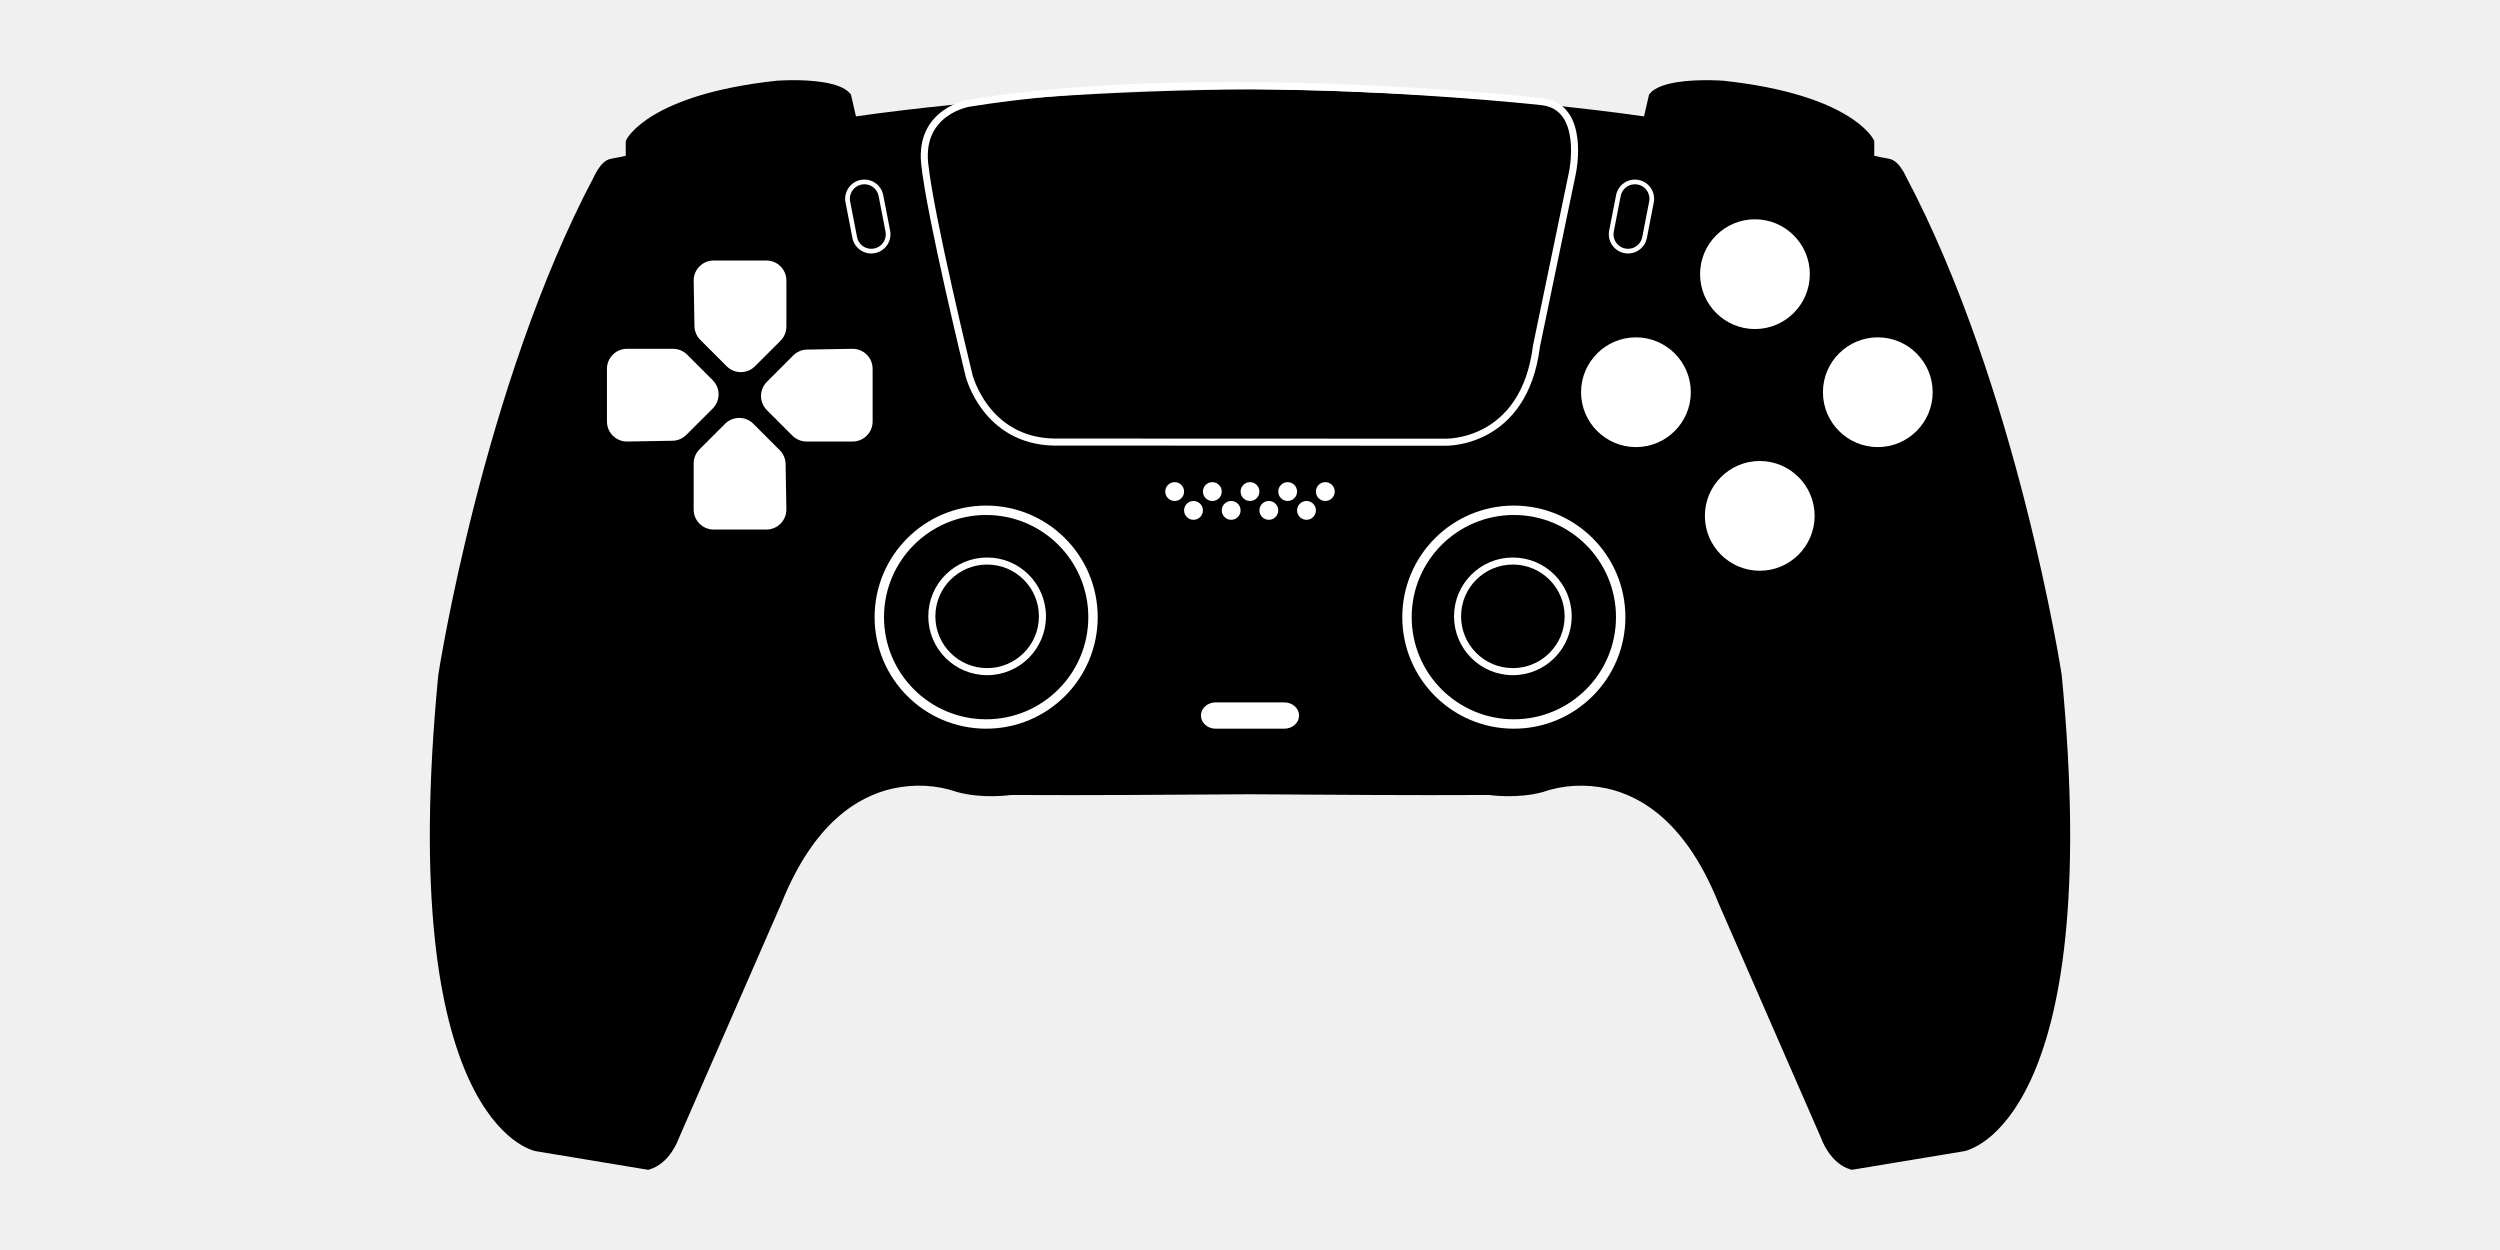
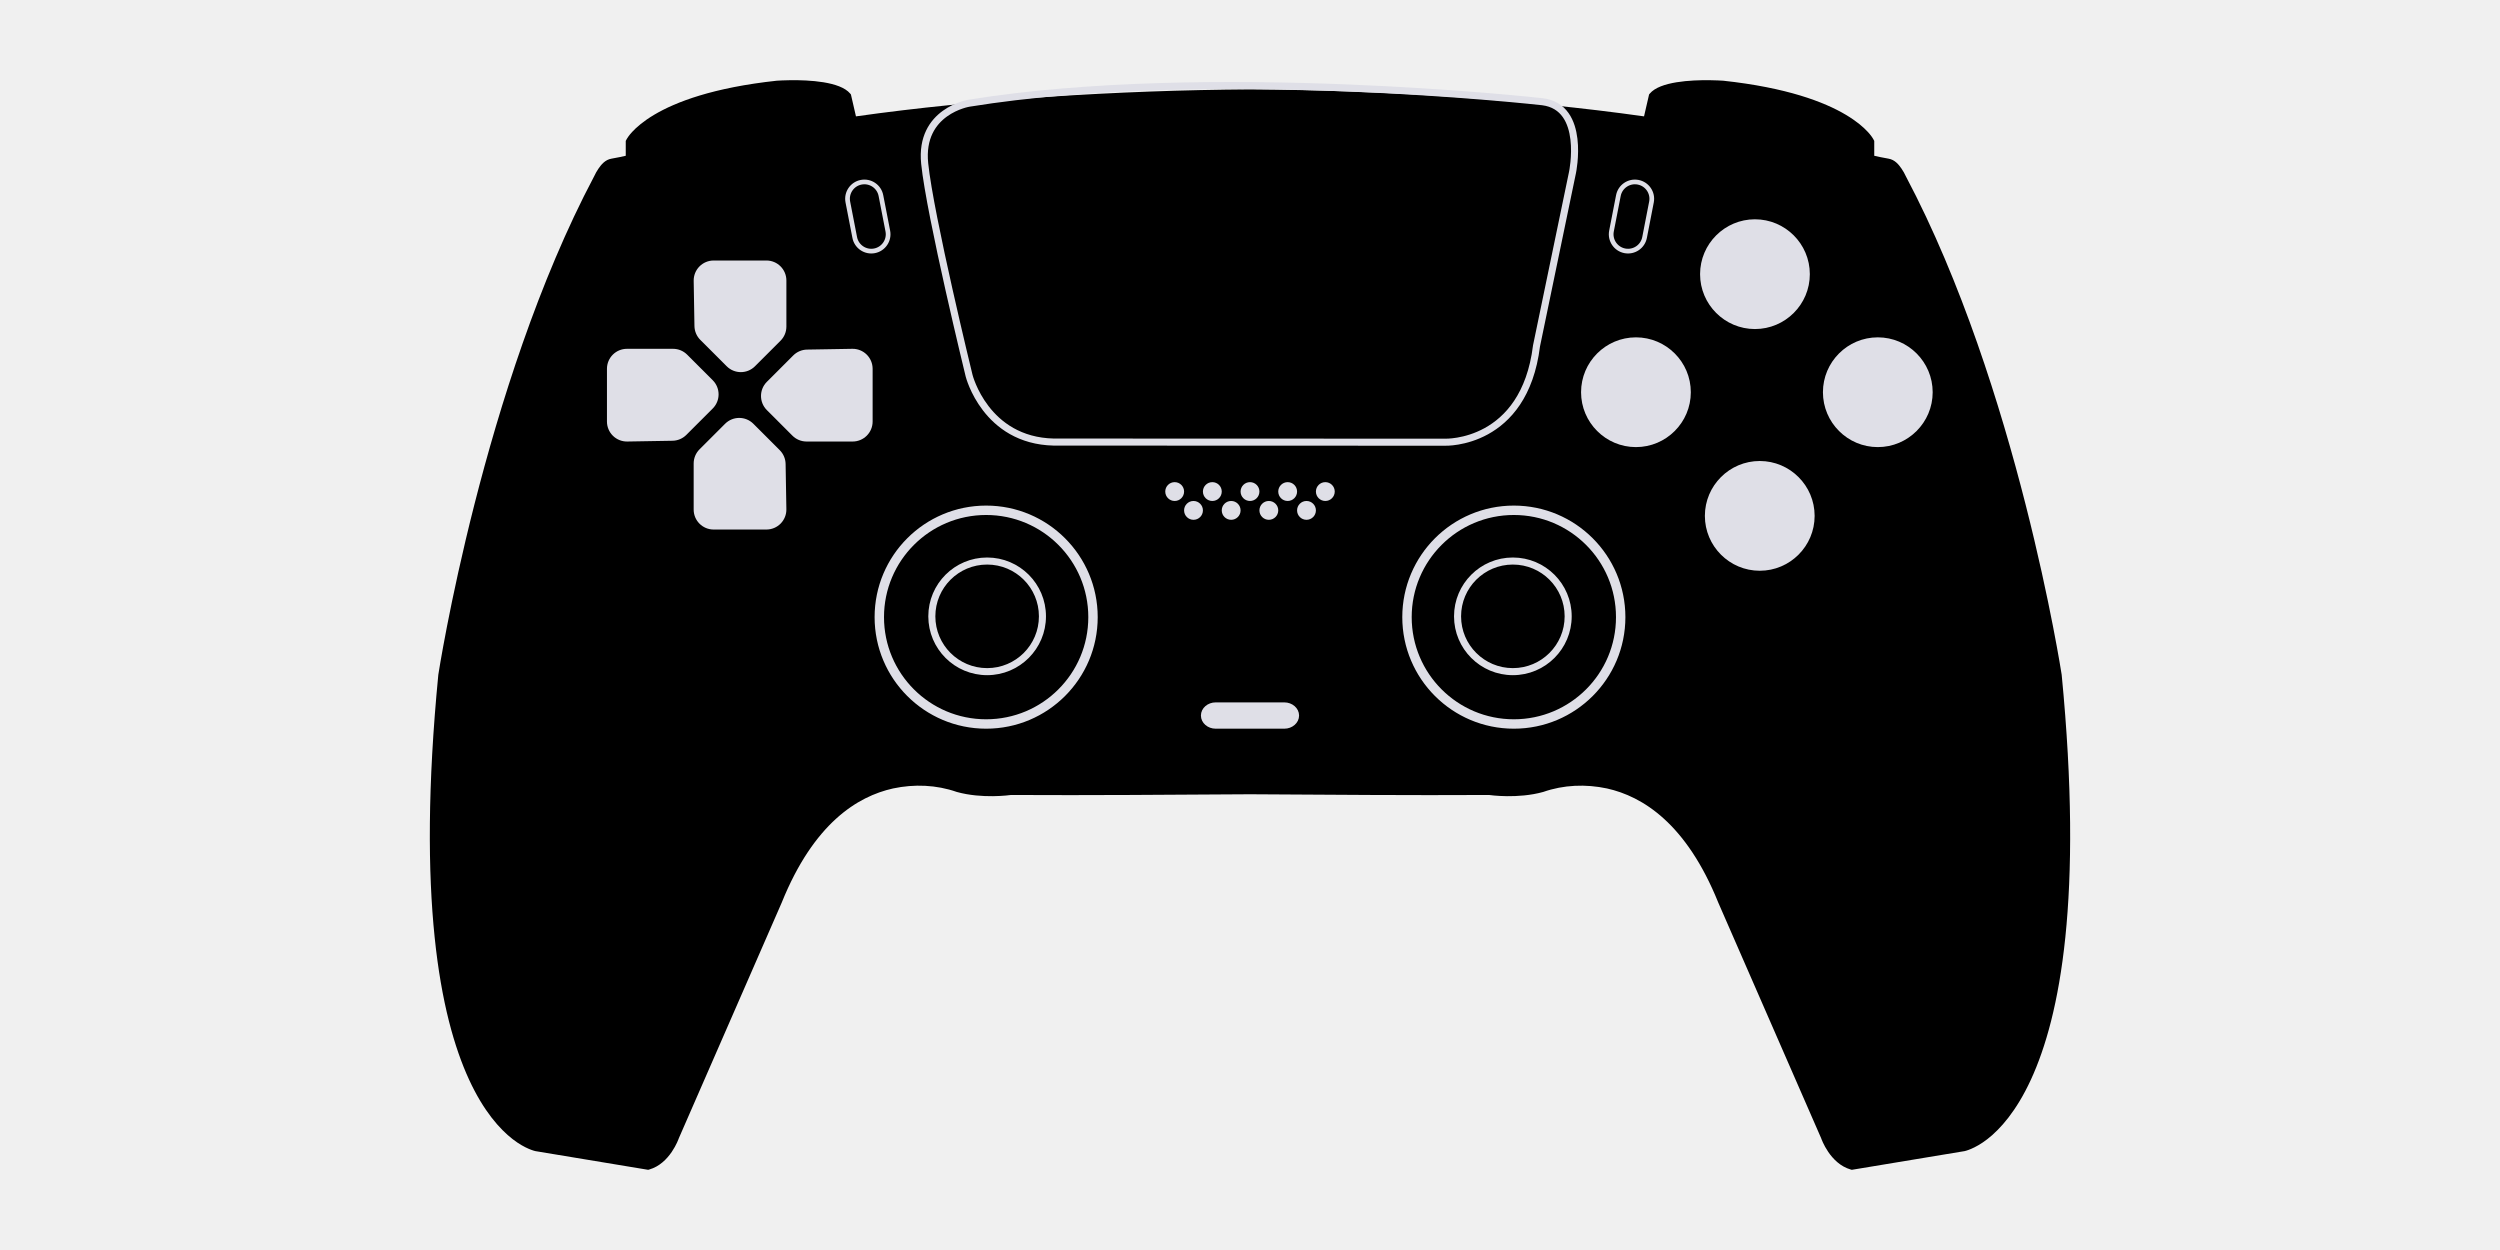
<svg xmlns="http://www.w3.org/2000/svg" width="1000" height="500">
  <path d="M6729.31-2598.635c-2.644.033-4.69.15-5.606.21h-.074c-27.05 2.928-42.96 9.011-52.186 14.491-4.612 2.74-7.55 5.33-9.351 7.281-1.338 1.45-2.176 2.663-2.748 3.848v6.316c-1.217.275-3.412.791-6.04 1.223-2.728.448-4.386 2.54-5.57 4.26a22 22 0 0 0-1.841 3.261c-47.434 89.624-66.258 211.881-66.258 211.881l-.01.057-.01.06c-9.207 94.867.66 145.318 13.088 172.273 6.214 13.477 13.09 21.07 18.51 25.285 5.418 4.215 9.62 5.088 9.62 5.088l.025.01 48.038 7.967.431-.124c8.849-2.512 12.498-13.018 12.606-13.331l43.75-100.192.01-.025c13.62-33.74 32.208-45.182 47.363-48.56 9.009-1.915 18.401-1.558 27.107 1.49 10.796 3.018 22.634 1.347 23.041 1.289 33.891.198 67.79-.11 101.688-.305 33.898.195 67.796.503 101.687.305.408.058 12.246 1.729 23.041-1.29 8.706-3.047 18.099-3.404 27.108-1.49 15.154 3.38 33.744 14.821 47.363 48.561l.01.025 43.75 100.192c.107.313 3.757 10.819 12.606 13.332l.431.123 48.037-7.967.025-.01s4.203-.873 9.621-5.088c5.42-4.215 12.296-11.808 18.51-25.285 12.428-26.955 22.295-77.406 13.088-172.274l-.01-.059-.01-.057s-18.824-122.257-66.258-211.88a22 22 0 0 0-1.842-3.262c-1.183-1.72-2.841-3.812-5.57-4.26-2.628-.432-4.822-.948-6.039-1.223v-6.316c-.572-1.185-1.41-2.399-2.748-3.848-1.802-1.952-4.739-4.541-9.352-7.281-9.225-5.48-25.136-11.563-52.185-14.49h-.074c-.917-.061-2.962-.178-5.606-.211-7.929-.1-21.23.55-25.513 5.693l-.305.367-2.146 9.325c-51.778-7.303-111.016-11.082-167.62-11.485-56.603.403-115.841 4.182-167.619 11.485l-2.146-9.325-.305-.367c-4.283-5.143-17.584-5.793-25.514-5.693z" style="fill:#000;fill-rule:evenodd;stroke-width:3.066;stroke-linecap:round;stroke-miterlimit:7;paint-order:stroke markers fill" transform="translate(-6011.616 2475.629)scale(.94032)" />
-   <g transform="translate(103.953 42.493)scale(.78688)">
-     <circle cx="465.022" cy="195.876" r="4.786" style="font-variation-settings:normal;opacity:1;vector-effect:none;fill:#fff;fill-opacity:1;fill-rule:evenodd;stroke-width:26.457;stroke-linecap:butt;stroke-linejoin:miter;stroke-miterlimit:4;stroke-dasharray:none;stroke-dashoffset:0;stroke-opacity:1;-inkscape-stroke:none;stop-color:#000;stop-opacity:1" />
-     <circle cx="474.595" cy="205.449" r="4.786" style="font-variation-settings:normal;opacity:1;vector-effect:none;fill:#fff;fill-opacity:1;fill-rule:evenodd;stroke-width:26.457;stroke-linecap:butt;stroke-linejoin:miter;stroke-miterlimit:4;stroke-dasharray:none;stroke-dashoffset:0;stroke-opacity:1;-inkscape-stroke:none;stop-color:#000;stop-opacity:1" />
-     <circle cx="484.168" cy="195.876" r="4.786" style="font-variation-settings:normal;opacity:1;vector-effect:none;fill:#fff;fill-opacity:1;fill-rule:evenodd;stroke-width:26.457;stroke-linecap:butt;stroke-linejoin:miter;stroke-miterlimit:4;stroke-dasharray:none;stroke-dashoffset:0;stroke-opacity:1;-inkscape-stroke:none;stop-color:#000;stop-opacity:1" />
-     <circle cx="493.741" cy="205.449" r="4.786" style="font-variation-settings:normal;opacity:1;vector-effect:none;fill:#fff;fill-opacity:1;fill-rule:evenodd;stroke-width:26.457;stroke-linecap:butt;stroke-linejoin:miter;stroke-miterlimit:4;stroke-dasharray:none;stroke-dashoffset:0;stroke-opacity:1;-inkscape-stroke:none;stop-color:#000;stop-opacity:1" />
-     <circle cx="503.314" cy="195.876" r="4.786" style="font-variation-settings:normal;opacity:1;vector-effect:none;fill:#fff;fill-opacity:1;fill-rule:evenodd;stroke-width:26.457;stroke-linecap:butt;stroke-linejoin:miter;stroke-miterlimit:4;stroke-dasharray:none;stroke-dashoffset:0;stroke-opacity:1;-inkscape-stroke:none;stop-color:#000;stop-opacity:1" />
-     <circle cx="512.887" cy="205.449" r="4.786" style="font-variation-settings:normal;opacity:1;vector-effect:none;fill:#fff;fill-opacity:1;fill-rule:evenodd;stroke-width:26.457;stroke-linecap:butt;stroke-linejoin:miter;stroke-miterlimit:4;stroke-dasharray:none;stroke-dashoffset:0;stroke-opacity:1;-inkscape-stroke:none;stop-color:#000;stop-opacity:1" />
-     <circle cx="522.459" cy="195.876" r="4.786" style="font-variation-settings:normal;opacity:1;vector-effect:none;fill:#fff;fill-opacity:1;fill-rule:evenodd;stroke-width:26.457;stroke-linecap:butt;stroke-linejoin:miter;stroke-miterlimit:4;stroke-dasharray:none;stroke-dashoffset:0;stroke-opacity:1;-inkscape-stroke:none;stop-color:#000;stop-opacity:1" />
-     <circle cx="532.032" cy="205.449" r="4.786" style="font-variation-settings:normal;opacity:1;vector-effect:none;fill:#fff;fill-opacity:1;fill-rule:evenodd;stroke-width:26.457;stroke-linecap:butt;stroke-linejoin:miter;stroke-miterlimit:4;stroke-dasharray:none;stroke-dashoffset:0;stroke-opacity:1;-inkscape-stroke:none;stop-color:#000;stop-opacity:1" />
-     <circle cx="541.605" cy="195.876" r="4.786" style="font-variation-settings:normal;opacity:1;vector-effect:none;fill:#fff;fill-opacity:1;fill-rule:evenodd;stroke-width:26.457;stroke-linecap:butt;stroke-linejoin:miter;stroke-miterlimit:4;stroke-dasharray:none;stroke-dashoffset:0;stroke-opacity:1;-inkscape-stroke:none;stop-color:#000;stop-opacity:1" />
+   <circle cx="469.87" cy="196.624" r="3.766" style="font-variation-settings:normal;vector-effect:none;fill:#dfdfe7;fill-opacity:1;fill-rule:evenodd;stroke-width:20.818;stroke-linecap:butt;stroke-linejoin:miter;stroke-miterlimit:4;stroke-dasharray:none;stroke-dashoffset:0;stroke-opacity:1;-inkscape-stroke:none;stop-color:#000" />
+   <circle cx="477.402" cy="204.157" r="3.766" style="font-variation-settings:normal;vector-effect:none;fill:#dfdfe7;fill-opacity:1;fill-rule:evenodd;stroke-width:20.818;stroke-linecap:butt;stroke-linejoin:miter;stroke-miterlimit:4;stroke-dasharray:none;stroke-dashoffset:0;stroke-opacity:1;-inkscape-stroke:none;stop-color:#000" />
+   <circle cx="484.935" cy="196.624" r="3.766" style="font-variation-settings:normal;vector-effect:none;fill:#dfdfe7;fill-opacity:1;fill-rule:evenodd;stroke-width:20.818;stroke-linecap:butt;stroke-linejoin:miter;stroke-miterlimit:4;stroke-dasharray:none;stroke-dashoffset:0;stroke-opacity:1;-inkscape-stroke:none;stop-color:#000" />
+   <circle cx="492.468" cy="204.157" r="3.766" style="font-variation-settings:normal;vector-effect:none;fill:#dfdfe7;fill-opacity:1;fill-rule:evenodd;stroke-width:20.818;stroke-linecap:butt;stroke-linejoin:miter;stroke-miterlimit:4;stroke-dasharray:none;stroke-dashoffset:0;stroke-opacity:1;-inkscape-stroke:none;stop-color:#000" />
+   <circle cx="500.001" cy="196.624" r="3.766" style="font-variation-settings:normal;vector-effect:none;fill:#dfdfe7;fill-opacity:1;fill-rule:evenodd;stroke-width:20.818;stroke-linecap:butt;stroke-linejoin:miter;stroke-miterlimit:4;stroke-dasharray:none;stroke-dashoffset:0;stroke-opacity:1;-inkscape-stroke:none;stop-color:#000" />
+   <circle cx="507.534" cy="204.157" r="3.766" style="font-variation-settings:normal;vector-effect:none;fill:#dfdfe7;fill-opacity:1;fill-rule:evenodd;stroke-width:20.818;stroke-linecap:butt;stroke-linejoin:miter;stroke-miterlimit:4;stroke-dasharray:none;stroke-dashoffset:0;stroke-opacity:1;-inkscape-stroke:none;stop-color:#000" />
+   <circle cx="515.066" cy="196.624" r="3.766" style="font-variation-settings:normal;vector-effect:none;fill:#dfdfe7;fill-opacity:1;fill-rule:evenodd;stroke-width:20.818;stroke-linecap:butt;stroke-linejoin:miter;stroke-miterlimit:4;stroke-dasharray:none;stroke-dashoffset:0;stroke-opacity:1;-inkscape-stroke:none;stop-color:#000" />
+   <circle cx="522.598" cy="204.157" r="3.766" style="font-variation-settings:normal;vector-effect:none;fill:#dfdfe7;fill-opacity:1;fill-rule:evenodd;stroke-width:20.818;stroke-linecap:butt;stroke-linejoin:miter;stroke-miterlimit:4;stroke-dasharray:none;stroke-dashoffset:0;stroke-opacity:1;-inkscape-stroke:none;stop-color:#000" />
+   <circle cx="530.131" cy="196.624" r="3.766" style="font-variation-settings:normal;vector-effect:none;fill:#dfdfe7;fill-opacity:1;fill-rule:evenodd;stroke-width:20.818;stroke-linecap:butt;stroke-linejoin:miter;stroke-miterlimit:4;stroke-dasharray:none;stroke-dashoffset:0;stroke-opacity:1;-inkscape-stroke:none;stop-color:#000" />
+   <path fill="none" stroke="#747474" stroke-width="2.821" d="M387.645 150.29s6.536 25.925 33.822 26.536l156.642.055s31.595 1.097 36.493-38.51l14.403-69.42s5.513-26.046-11.992-28.258c0 0-133.323-14.96-229.367.583 0 0-19.92 3.127-17.772 24.117s17.771 84.897 17.771 84.897z" data-name="路径 3247" style="stroke:#dfdfe7;stroke-opacity:1" />
+   <g style="fill:none;stroke:#dfdfe7;stroke-opacity:1" transform="translate(-6011.616 2475.629)scale(.94032)">
+     <rect width="14.338" height="29.716" x="1" y="1" stroke="#747474" stroke-width="2" data-name="矩形 709" rx="7.169" style="stroke:#dfdfe7;stroke-opacity:1" transform="rotate(-169 3424.588 -1603.206)" />
  </g>
-   <g transform="translate(-6011.616 2475.629)scale(.94032)">
-     <path fill="none" stroke="#747474" stroke-width="3" d="M6805.408-2472.923s6.951 27.57 35.968 28.22l166.584.059s33.6 1.166 38.809-40.954l15.317-73.826s5.863-27.7-12.753-30.052c0 0-141.785-15.909-243.924.62 0 0-21.185 3.325-18.9 25.648s18.899 90.285 18.899 90.285z" data-name="路径 3247" style="opacity:1;stroke:#fff" />
-     <g fill="none">
-       <g style="opacity:1;stroke:#fff;stroke-opacity:1">
-         <rect width="14.338" height="29.716" x="1" y="1" stroke="#747474" stroke-width="2" data-name="矩形 709" rx="7.169" style="stroke:#fff;stroke-opacity:1" transform="rotate(-169 3424.588 -1603.206)" />
-       </g>
-       <rect width="14.338" height="29.716" x="7115.687" y="-1218.508" rx="7.169" style="opacity:1;stroke:#fff;stroke-width:2;stroke-opacity:1" transform="rotate(-11)" />
-     </g>
-     <g fill="none" stroke="#747474" stroke-width="2" style="fill:#fff;stroke:#fff">
-       <path d="M6733.682-2156.324h22.444a7.5 7.5 0 0 1 7.5 7.5v19.613a7.5 7.5 0 0 1-2.2 5.3l-10.877 10.872a7.5 7.5 0 0 1-10.6 0l-11.237-11.235a7.5 7.5 0 0 1-2.194-5.172l-.328-19.254a7.5 7.5 0 0 1 7.493-7.624z" data-name="路径 11" style="fill:#fff;fill-opacity:1;stroke:#fff;stroke-opacity:1" transform="translate(-36.946 -364.61)" />
-       <path d="M6800.308-2111.267v22.443a7.5 7.5 0 0 1-7.5 7.5h-19.61a7.5 7.5 0 0 1-5.3-2.2l-10.876-10.877a7.5 7.5 0 0 1 0-10.6l11.237-11.237a7.5 7.5 0 0 1 5.17-2.194l19.26-.33a7.5 7.5 0 0 1 7.62 7.495z" data-name="路径 12" style="fill:#fff;fill-opacity:1;stroke:#fff;stroke-opacity:1" transform="translate(-36.946 -364.61)" />
-       <path d="M6689.298-2088.824v-22.442a7.5 7.5 0 0 1 7.5-7.495h19.613a7.5 7.5 0 0 1 5.3 2.2l10.878 10.878a7.5 7.5 0 0 1 0 10.6l-11.237 11.236a7.5 7.5 0 0 1-5.17 2.195l-19.255.328a7.5 7.5 0 0 1-7.63-7.5z" data-name="路径 13" style="fill:#fff;fill-opacity:1;stroke:#fff;stroke-opacity:1" transform="translate(-36.946 -364.61)" />
-       <path d="M6756.126-2043.885h-22.444a7.5 7.5 0 0 1-7.5-7.495v-19.613a7.5 7.5 0 0 1 2.2-5.3l10.88-10.877a7.5 7.5 0 0 1 10.6 0l11.235 11.237a7.5 7.5 0 0 1 2.194 5.172l.328 19.254a7.5 7.5 0 0 1-7.494 7.622z" data-name="路径 14" style="fill:#fff;fill-opacity:1;stroke:#fff;stroke-opacity:1" transform="translate(-36.946 -364.61)" />
-     </g>
-     <rect width="39.757" height="9.198" x="6905.015" y="-2332.97" rx="5.298" style="opacity:1;fill:#fff;fill-rule:evenodd;stroke:#fff;stroke-width:1.995;stroke-linecap:round;stroke-miterlimit:7;paint-order:stroke markers fill" />
-     <path d="M7139.695-2539.468c-12.874 0-23.344 10.47-23.344 23.344s10.47 23.342 23.344 23.342 23.342-10.467 23.342-23.342-10.468-23.343-23.342-23.343m-50.627 50.22c-12.874 0-23.344 10.469-23.344 23.343s10.47 23.344 23.344 23.344 23.342-10.47 23.342-23.344-10.468-23.344-23.342-23.344m102.887 0c-12.875 0-23.344 10.469-23.344 23.343s10.47 23.344 23.344 23.344 23.34-10.47 23.34-23.344-10.466-23.344-23.34-23.344m-50.22 52.601c-12.873 0-23.343 10.47-23.343 23.344s10.47 23.342 23.344 23.342 23.342-10.468 23.342-23.342-10.468-23.344-23.342-23.344" style="baseline-shift:baseline;display:inline;overflow:visible;vector-effect:none;fill:#fff;stop-color:#000" />
-     <g fill="none">
-       <g stroke="#747474" stroke-width="2" data-name="椭圆 2165" style="opacity:1;stroke:#fff;stroke-opacity:1" transform="translate(7012.684 -2394.597)">
-         <circle cx="24.027" cy="24.027" r="24.027" stroke="none" style="stroke:#fff;stroke-opacity:1" />
-         <circle cx="24.027" cy="24.027" r="23.027" style="stroke:#fff;stroke-opacity:1" />
-       </g>
-       <circle cx="7037.129" cy="-2370.228" r="45.453" style="opacity:1;stroke:#fff;stroke-width:4;stroke-opacity:1" />
-       <g transform="matrix(-1 0 0 1 13849.786 0)">
-         <g stroke="#747474" stroke-width="2" data-name="椭圆 2165" style="opacity:1;stroke:#fff;stroke-opacity:1" transform="translate(7012.684 -2394.597)">
-           <circle cx="24.027" cy="24.027" r="24.027" stroke="none" style="stroke:#fff;stroke-opacity:1" />
-           <circle cx="24.027" cy="24.027" r="23.027" style="stroke:#fff;stroke-opacity:1" />
-         </g>
-         <circle cx="7037.129" cy="-2370.228" r="45.453" style="opacity:1;stroke:#fff;stroke-width:4;stroke-opacity:1" />
-       </g>
-     </g>
+   <rect width="13.482" height="27.943" x="317.485" y="137.287" rx="6.741" style="fill:none;stroke:#dfdfe7;stroke-width:1.881;stroke-opacity:1" transform="rotate(-11)" />
+   <path d="M285.459 105.144h21.104a7.05 7.05 0 0 1 7.053 7.053v18.442a7.05 7.05 0 0 1-2.069 4.984l-10.228 10.223a7.05 7.05 0 0 1-9.967 0l-10.567-10.564a7.05 7.05 0 0 1-2.063-4.864l-.308-18.105a7.05 7.05 0 0 1 7.046-7.169z" data-name="路径 11" style="fill:#dfdfe7;fill-opacity:1;stroke:#dfdfe7;stroke-width:1.881;stroke-opacity:1" />
+   <path d="M348.109 147.512v21.104a7.05 7.05 0 0 1-7.053 7.052h-18.44a7.05 7.05 0 0 1-4.983-2.068l-10.227-10.228a7.05 7.05 0 0 1 0-9.968l10.566-10.566a7.05 7.05 0 0 1 4.862-2.063l18.11-.31a7.05 7.05 0 0 1 7.165 7.047z" data-name="路径 12" style="fill:#dfdfe7;fill-opacity:1;stroke:#dfdfe7;stroke-width:1.881;stroke-opacity:1" />
+   <path d="M243.724 168.616v-21.103a7.05 7.05 0 0 1 7.052-7.047h18.442a7.05 7.05 0 0 1 4.984 2.068l10.229 10.23a7.05 7.05 0 0 1 0 9.966l-10.566 10.566a7.05 7.05 0 0 1-4.862 2.064l-18.106.308a7.05 7.05 0 0 1-7.174-7.052z" data-name="路径 13" style="fill:#dfdfe7;fill-opacity:1;stroke:#dfdfe7;stroke-width:1.881;stroke-opacity:1" />
+   <path d="M306.563 210.873H285.46a7.05 7.05 0 0 1-7.053-7.048v-18.442a7.05 7.05 0 0 1 2.07-4.984l10.23-10.228a7.05 7.05 0 0 1 9.967 0l10.565 10.567a7.05 7.05 0 0 1 2.063 4.863l.308 18.105a7.05 7.05 0 0 1-7.047 7.167z" data-name="路径 14" style="fill:#dfdfe7;fill-opacity:1;stroke:#dfdfe7;stroke-width:1.881;stroke-opacity:1" />
+   <rect width="37.384" height="8.649" x="481.308" y="281.891" rx="4.982" style="fill:#dfdfe7;fill-rule:evenodd;stroke:#dfdfe7;stroke-width:1.876;stroke-linecap:round;stroke-miterlimit:7;paint-order:stroke markers fill;fill-opacity:1;stroke-opacity:1" />
+   <path d="M701.982 87.716c-12.106 0-21.95 9.846-21.95 21.951s9.844 21.95 21.95 21.95 21.949-9.843 21.949-21.95-9.843-21.95-21.949-21.95m-47.606 47.223c-12.105 0-21.95 9.844-21.95 21.95s9.845 21.951 21.95 21.951c12.106 0 21.95-9.845 21.95-21.95 0-12.107-9.844-21.952-21.95-21.952m96.747 0c-12.106 0-21.95 9.845-21.95 21.95 0 12.106 9.844 21.951 21.95 21.951s21.947-9.845 21.947-21.95c0-12.106-9.841-21.952-21.947-21.952M703.9 184.4c-12.104 0-21.95 9.845-21.95 21.951s9.846 21.949 21.951 21.949 21.95-9.843 21.95-21.949-9.844-21.95-21.95-21.95" style="baseline-shift:baseline;display:inline;overflow:visible;vector-effect:none;fill:#dfdfe7;stroke-width:.94;stop-color:#000;fill-opacity:1" />
+   <g stroke="#747474" stroke-width="2" data-name="椭圆 2165" style="fill:none;stroke:#dfdfe7;stroke-opacity:1" transform="translate(582.551 223.942)scale(.94032)">
+     <circle cx="24.027" cy="24.027" r="24.027" stroke="none" style="stroke:#dfdfe7;stroke-opacity:1" />
+     <circle cx="24.027" cy="24.027" r="23.027" style="stroke:#dfdfe7;stroke-opacity:1" />
  </g>
+   <circle cx="605.537" cy="246.856" r="42.74" style="fill:none;stroke:#dfdfe7;stroke-width:3.761;stroke-opacity:1" />
+   <g stroke="#747474" stroke-width="2" data-name="椭圆 2165" style="fill:none;stroke:#dfdfe7;stroke-opacity:1" transform="matrix(-.94032 0 0 .94032 417.448 223.942)">
+     <circle cx="24.027" cy="24.027" r="24.027" stroke="none" style="stroke:#dfdfe7;stroke-opacity:1" />
+     <circle cx="24.027" cy="24.027" r="23.027" style="stroke:#dfdfe7;stroke-opacity:1" />
+   </g>
+   <circle cx="-394.462" cy="246.856" r="42.74" style="fill:none;stroke:#dfdfe7;stroke-width:3.761;stroke-opacity:1" transform="scale(-1 1)" />
</svg>
